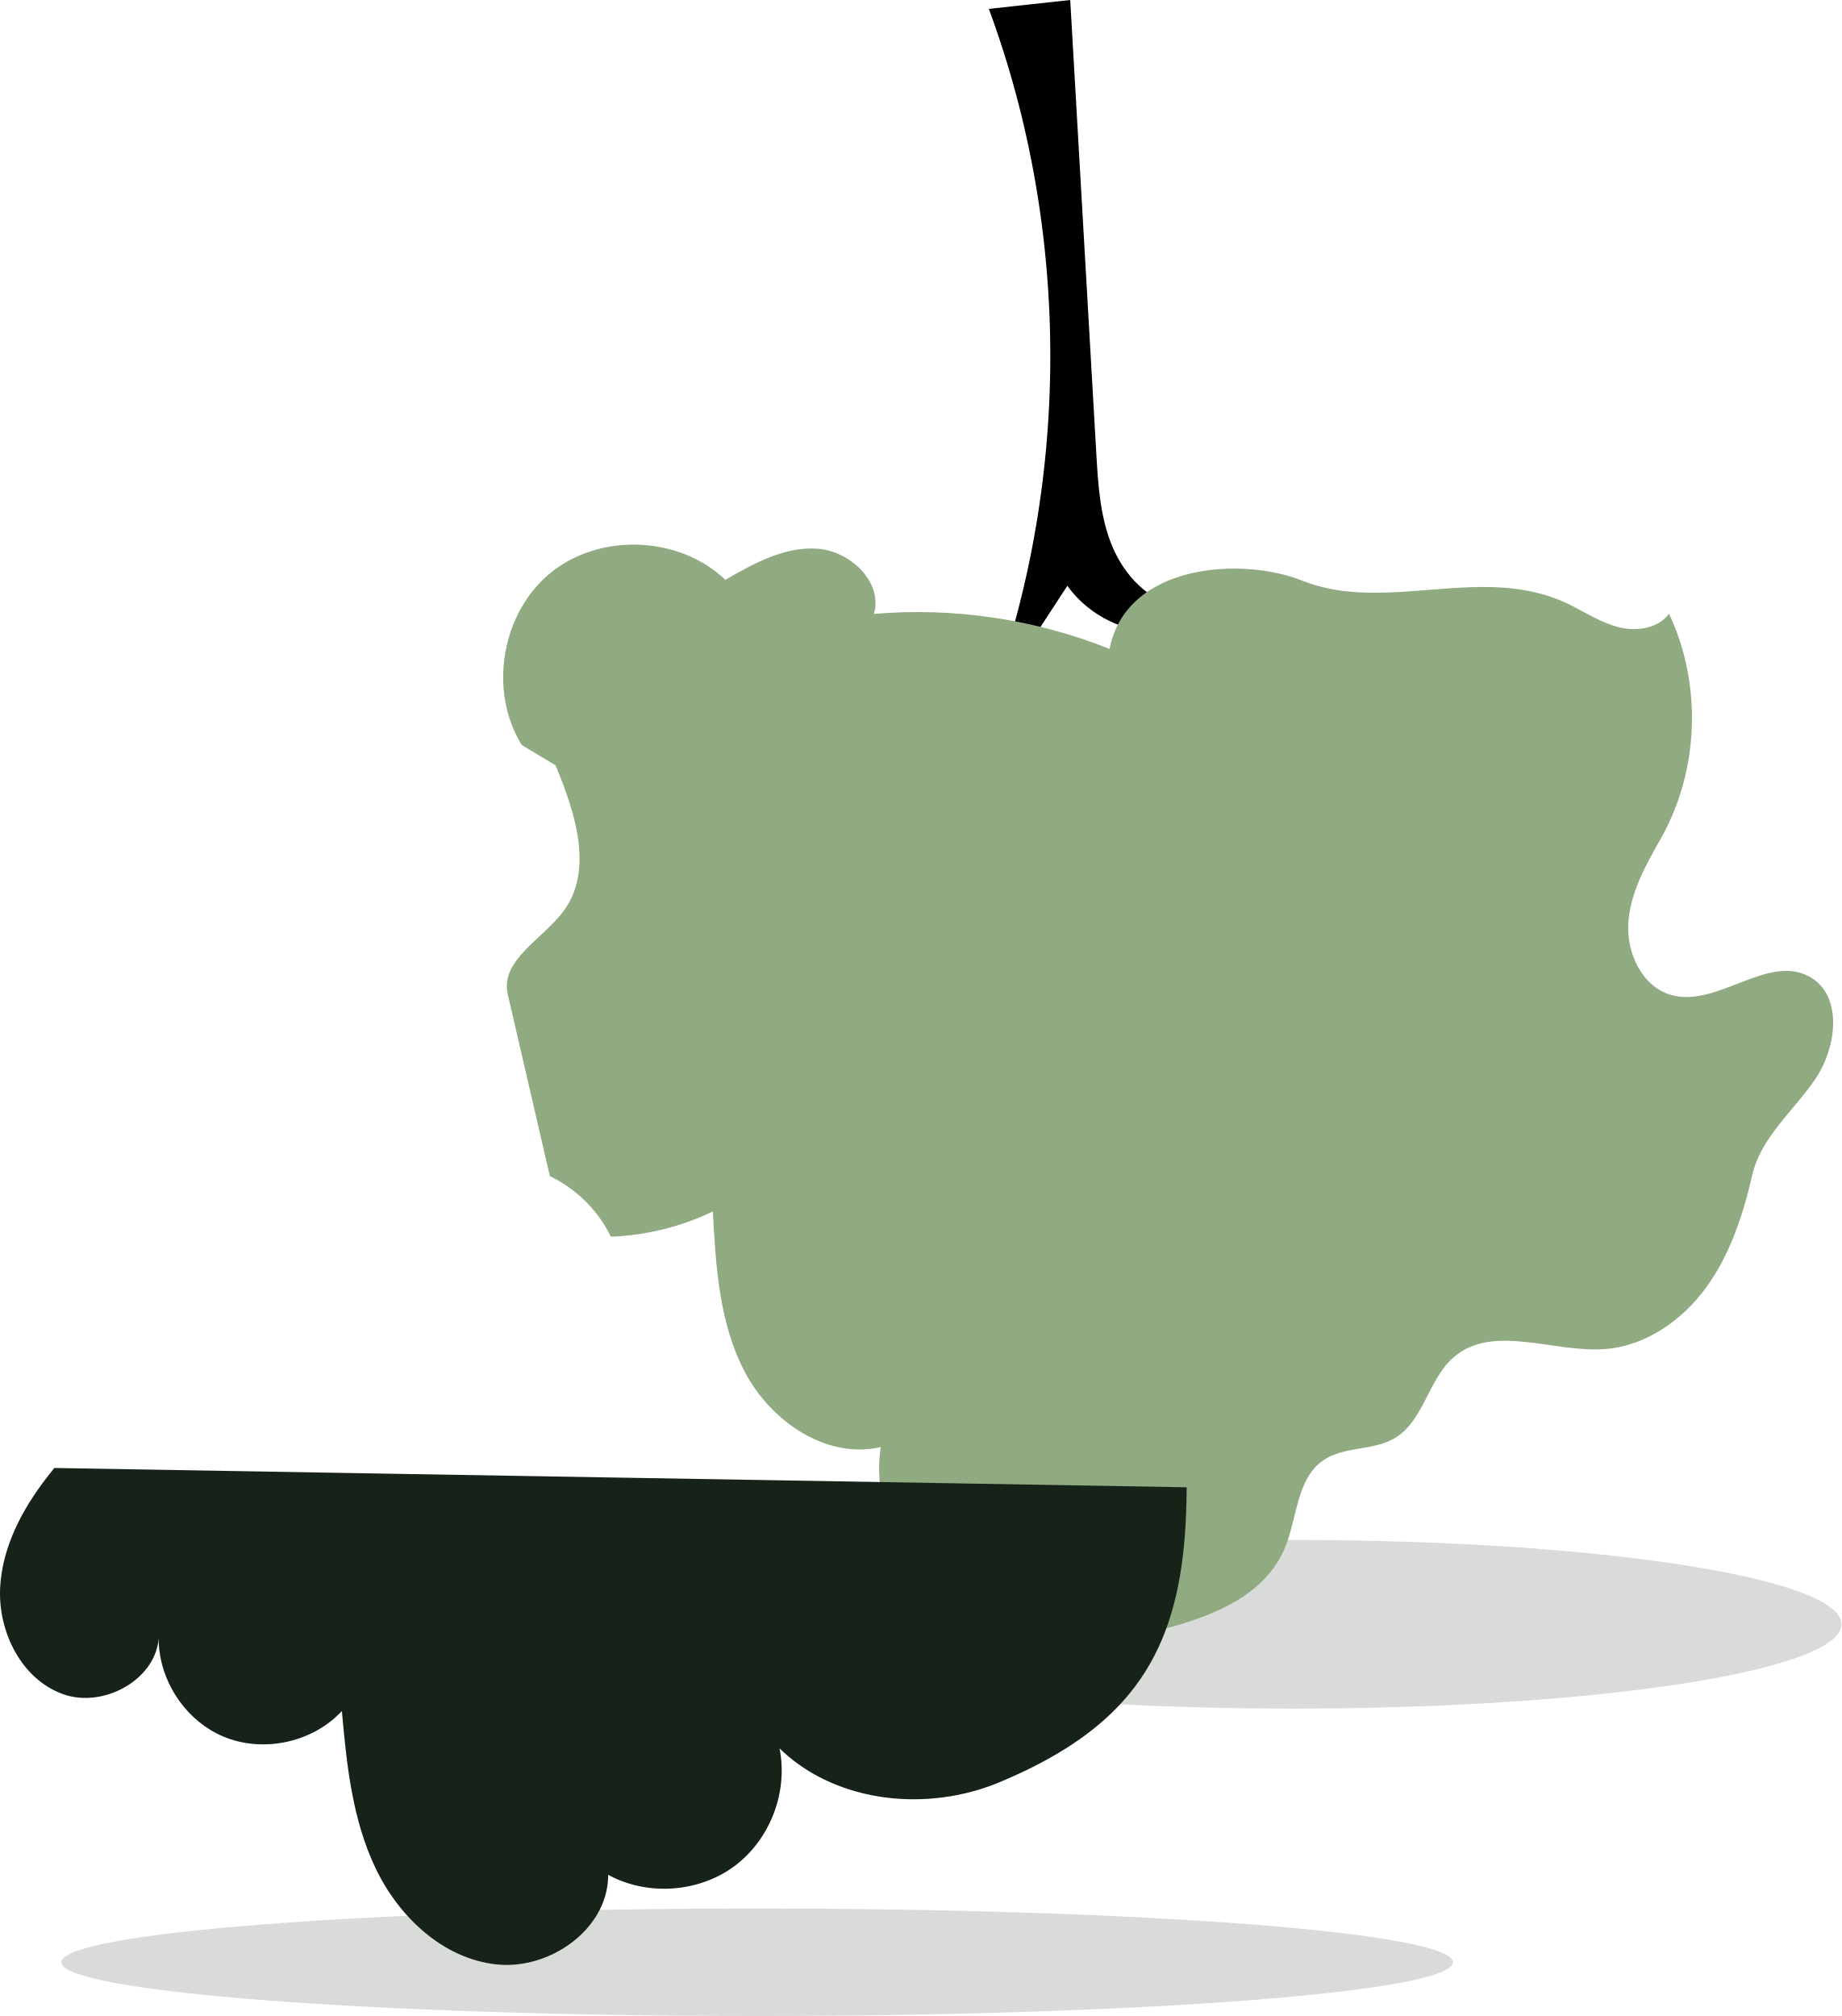
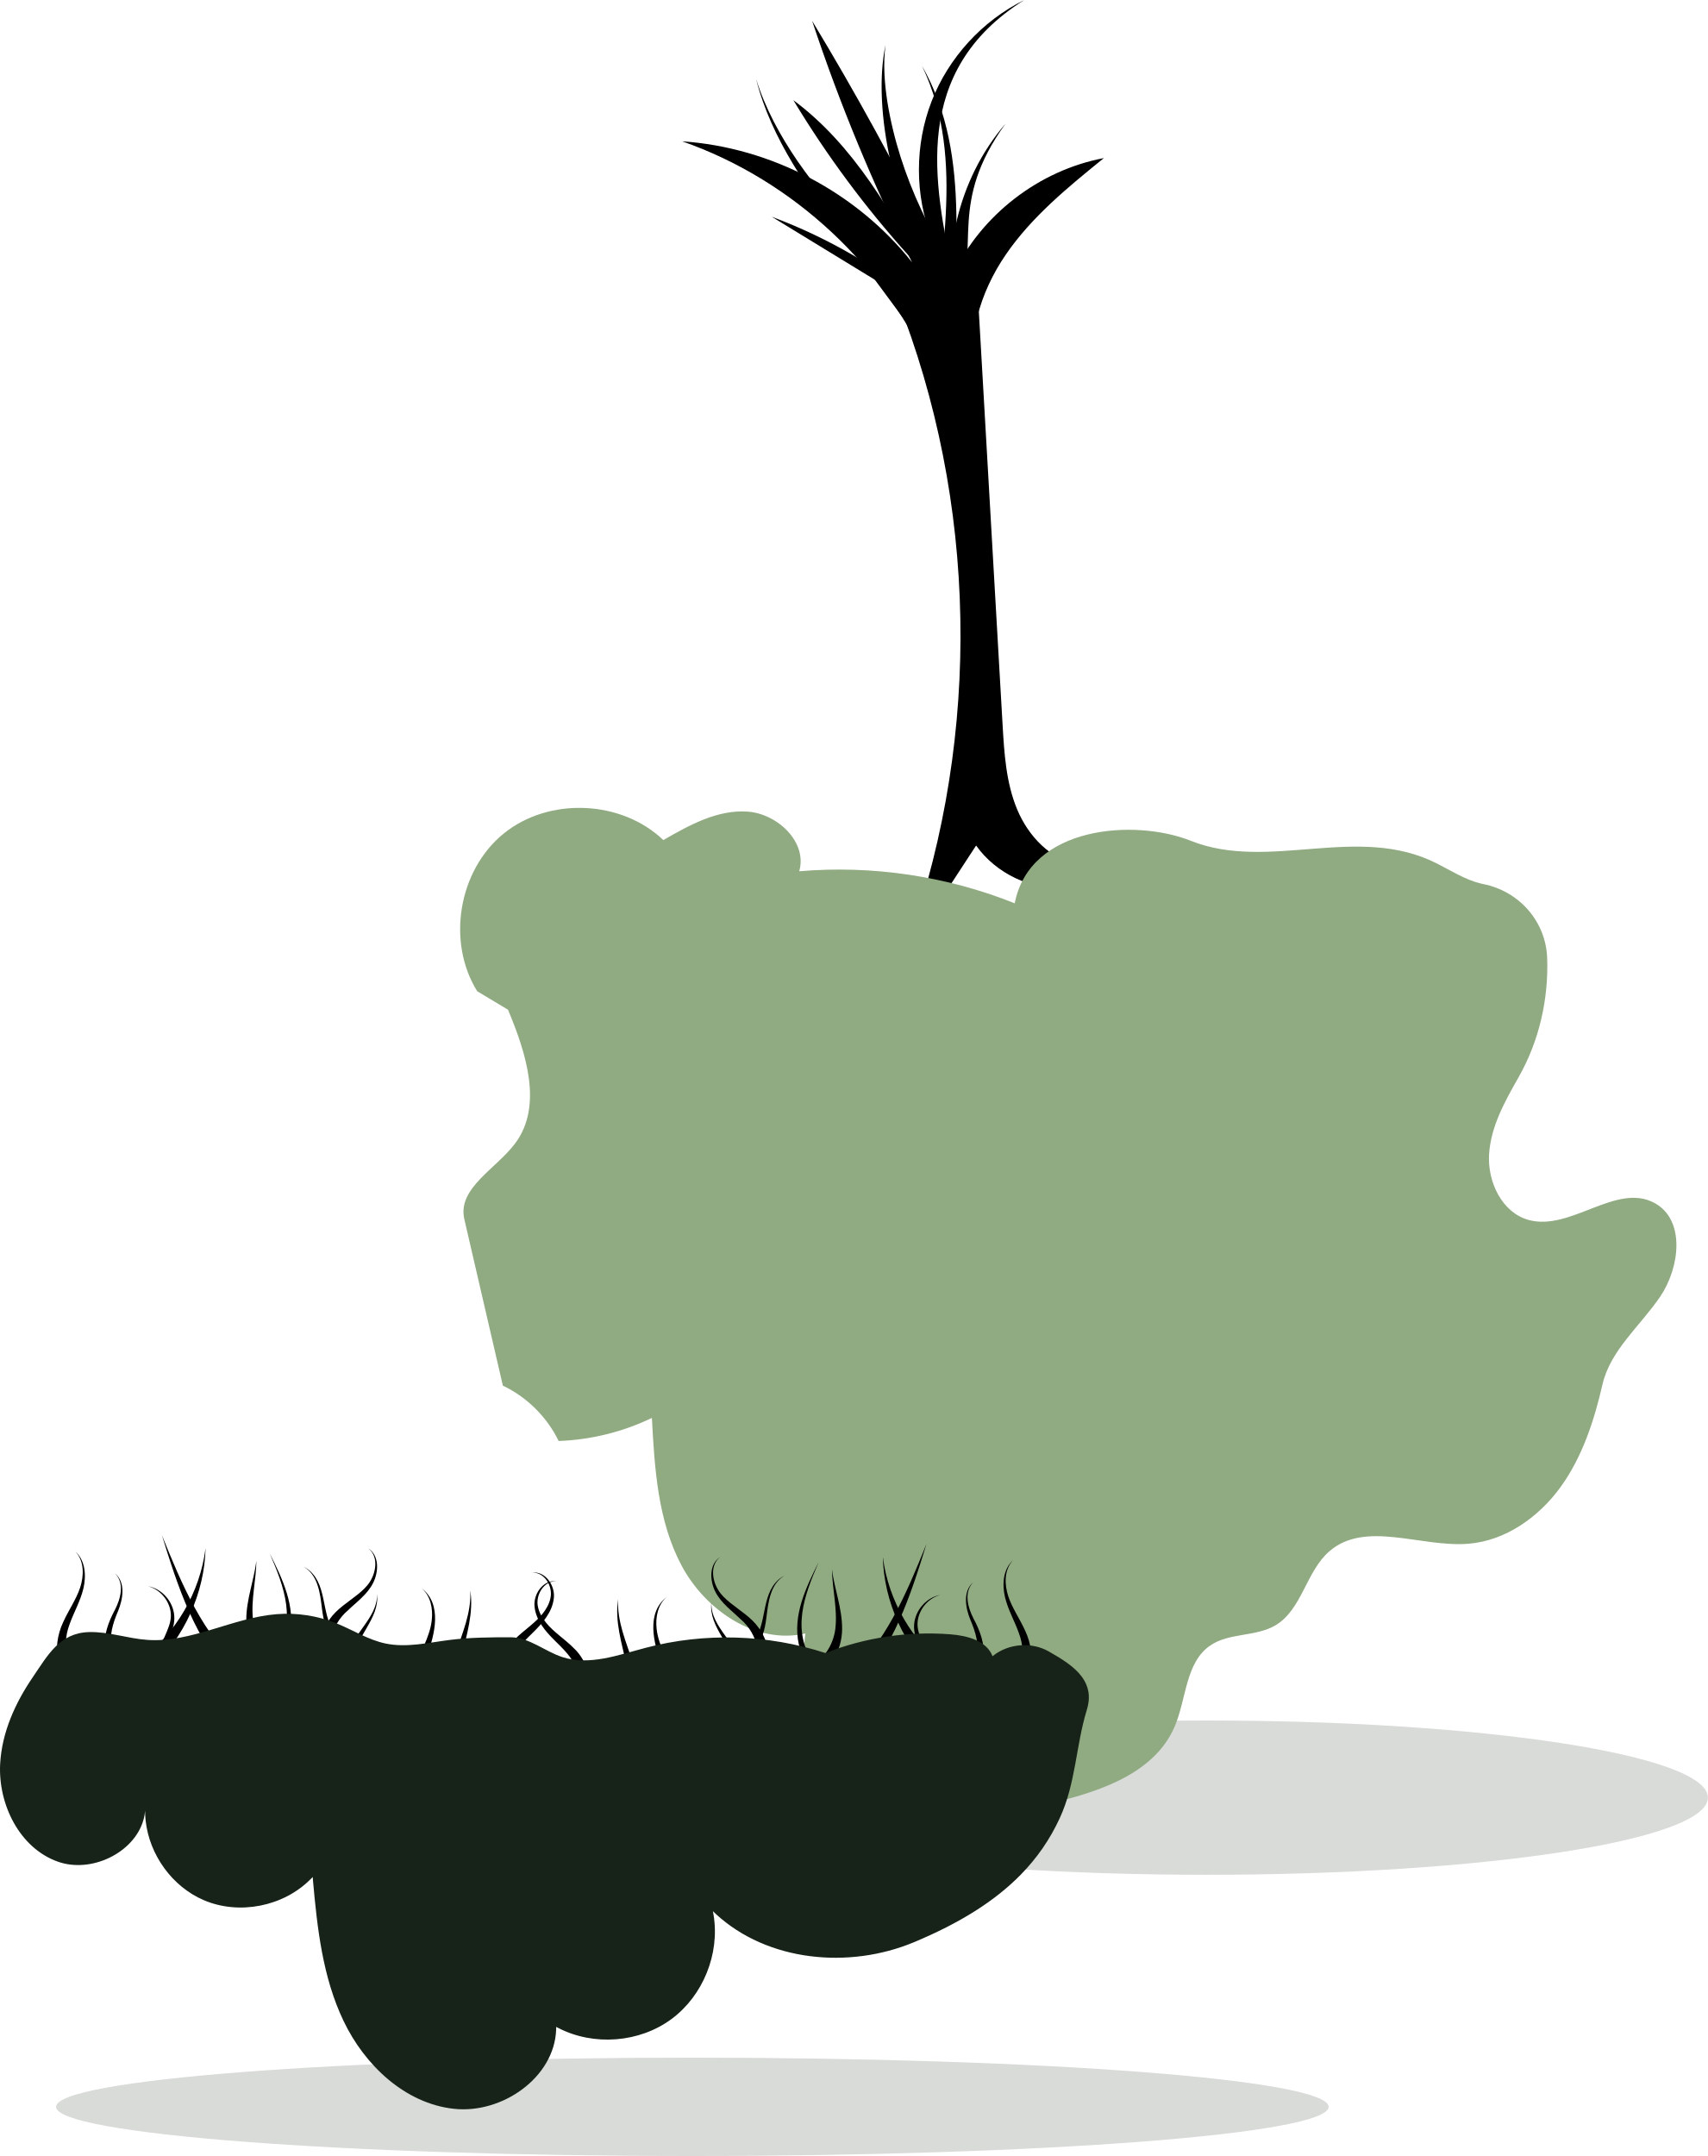
- <svg xmlns="http://www.w3.org/2000/svg" id="Camada_1" data-name="Camada 1" viewBox="0 0 1776.97 1945.6">
+ <svg xmlns="http://www.w3.org/2000/svg" id="Camada_1" data-name="Camada 1" viewBox="0 0 1802.17 2274.47">
  <defs>
    <style>
      .cls-1 {
        fill: #172318;
      }

      .cls-2 {
        fill: #90aa81;
      }

      .cls-3 {
        fill: #3d493a;
        opacity: .2;
      }
    </style>
  </defs>
  <g>
-     <ellipse class="cls-3" cx="1248" cy="1567.56" rx="528.97" ry="81.38" />
-     <path d="M1138.73,585.59c-30.11-5.06-53.72-30.23-65.45-58.42-11.73-28.19-13.63-59.35-15.38-89.83-8.38-145.78-16.77-291.56-25.15-437.34-26.18,2.86-52.36,5.72-78.53,8.57,79.83,215.96,79.04,460.68-2.21,676.11,25.99-39.79,51.99-79.57,77.98-119.36,21.14,29.71,58.27,47.27,94.65,44.76" />
-     <path class="cls-2" d="M1070.76,626.26c15.83-82.13,127.21-89.25,185.63-65.97,82.79,32.98,175.99-18.49,259.77,23.95,15.45,7.83,30.32,17.44,47.19,21.36,16.87,3.91,36.91.65,47.24-13.25,32.23,68.18,29.06,151.96-8.23,217.5-14.45,25.39-29.25,51.93-31.07,81.09-1.82,29.16,13.56,61.62,41.72,69.38,44.32,12.22,92.4-39.81,132.82-17.9,32.76,17.76,26.91,67.95,6,98.79-20.91,30.84-52.51,56.3-60.88,92.61-8.82,38.27-21.23,76.51-44.28,108.32-23.04,31.8-58.13,56.64-97.28,59.77-50.16,4.01-108.46-24.97-146.57,7.89-24.67,21.27-28.88,61.47-56.89,78.12-20.82,12.37-48.92,7.63-68.9,21.33-26.12,17.92-25.03,56.07-37.41,85.23-22.33,52.56-85.96,71.22-141.71,83.61-37.45,8.33-76.96,7.23-113.9-3.17-82.18-10.74-146.62-96.46-134.12-178.38-52.04,12.1-105.54-24.44-130.67-71.58-25.13-47.15-28.5-102.45-31.34-155.8-30.66,14.76-64.4,23.11-98.4,24.34-12.29-25.34-33.41-46.3-58.85-58.38-13.55-58.51-27.1-117.02-40.65-175.53-7.61-32.86,33.75-53.2,53.82-80.3,29.34-39.6,11.29-95.28-7.74-140.75-10.84-6.5-21.67-12.99-32.51-19.49-32.44-52.16-19.79-127.6,27.9-166.32,47.68-38.72,124.12-35.61,168.5,6.84,27.55-15.88,57.26-32.29,88.98-30.02,31.72,2.27,63.29,32.4,54.4,62.93,77.05-6.61,155.61,5.07,227.42,33.79Z" />
+     <ellipse class="cls-3" cx="1273.2" cy="1896.42" rx="528.97" ry="81.38" />
+     <path d="M1138.73,912.25c-30.11-5.06-53.72-30.23-65.45-58.42-11.73-28.19-13.63-59.35-15.38-89.83-8.38-145.78-16.77-291.56-25.15-437.34-26.18,2.86-52.36,5.72-78.53,8.57,79.83,215.96,79.04,460.68-2.21,676.11,25.99-39.79,51.99-79.57,77.98-119.36,21.14,29.71,58.27,47.27,94.65,44.76" />
+     <path class="cls-2" d="M1070.76,952.92c15.83-82.13,127.21-89.25,185.63-65.97,82.79,32.98,175.99-18.49,259.77,23.95,15.45,7.83,30.32,17.44,47.19,21.36.6.14,1.21.27,1.82.39,37.84,7.52,65.97,39.31,67.39,77.86,1.61,43.73-8.54,87.94-30.2,126.01-14.45,25.39-29.25,51.93-31.07,81.09-1.82,29.16,13.56,61.62,41.72,69.38,44.32,12.22,92.4-39.81,132.82-17.9,32.76,17.76,26.91,67.95,6,98.79-20.91,30.84-52.51,56.3-60.88,92.61-8.82,38.27-21.23,76.51-44.28,108.32-23.04,31.8-58.13,56.64-97.28,59.77-50.16,4.01-108.46-24.97-146.57,7.89-24.67,21.27-28.88,61.47-56.89,78.12-20.82,12.37-48.92,7.63-68.9,21.33-26.12,17.92-25.03,56.07-37.41,85.23-22.33,52.56-85.96,71.22-141.71,83.61-37.45,8.33-76.96,7.23-113.9-3.17-82.18-10.74-146.62-96.46-134.12-178.38-52.04,12.1-105.54-24.44-130.67-71.58-25.13-47.15-28.5-102.45-31.34-155.8-30.66,14.76-64.4,23.11-98.4,24.34-12.29-25.34-33.41-46.3-58.85-58.38-13.55-58.51-27.1-117.02-40.65-175.53-7.61-32.86,33.75-53.2,53.82-80.3,29.34-39.6,11.29-95.28-7.74-140.75l-32.51-19.49c-32.44-52.16-19.79-127.6,27.9-166.32,47.68-38.72,124.12-35.61,168.5,6.84,27.55-15.88,57.26-32.29,88.98-30.02,31.72,2.27,63.29,32.4,54.4,62.93,77.05-6.61,155.61,5.07,227.42,33.79Z" />
+     <g>
+       <path d="M984.4,396.23c-48.82-114.23-147.28-206.2-264.56-247.14,93.85,6.34,184.17,53.87,242.55,127.63-41.21-82.21-76.47-167.4-105.41-254.68,45.2,74.75,87.3,151.37,126.14,229.61-17.93-46.03-17.95-98.78-.07-144.83,17.88-46.05,53.5-84.95,97.8-106.82-120.01,75.29-95.17,193.49-75.28,289.67,29.79-62.9,90.84-110.02,159.24-122.9-37.69,30.55-75.93,61.69-103.39,101.68-27.46,40-43.13,90.83-30.56,137.69,2.42,9.04,5.88,18.02,5.68,27.37-.21,9.35-5.35,19.47-14.41,21.79-9.68,2.48-19.62-5.15-23.3-14.44-3.67-9.29-2.69-19.68-1.64-29.61" />
+       <path d="M980.72,326.17c-49.26-41.81-105.85-74.97-166.4-97.51,46.69,28.52,93.38,57.03,140.08,85.55" />
+       <path d="M1010.47,348.06c-19.51-74.92-.01-158.89,50.52-217.54-60.44,83.75-26.76,128.5-49.52,189.97" />
+       <path d="M979.8,295.14c-38.33-69.89-78.59-142.02-142.64-189.46,35.08,58.13,75.7,112.91,121.13,163.37" />
+       <path d="M983.08,285.04c-36.55-62.13-63.41-166.62-48.7-237.63-2.57,20.13-1.06,40.38,2,60.19,6.38,39.48,19.03,78,35.91,114.09,8.47,17.91,18.12,35.31,29.49,50.69l-18.7,12.66h0Z" />
+       <path d="M982.98,387.87c5.18-105.77,38.06-218.05-10.06-318.34,55.15,96.38,30.64,213.85,32.64,318.8,0,0-22.58-.46-22.58-.46h0Z" />
+       <path d="M1008.15,409.98l-115.91-156.63c-38.36-51.89-78.37-106.25-94.36-169.83,9.72,31.05,25.43,59.68,43.6,86.33,36.95,53.76,142.11,173.79,184.43,226.18,0,0-17.76,13.95-17.76,13.95h0Z" />
+     </g>
+   </g>
+   <ellipse class="cls-3" cx="730.58" cy="2222.6" rx="671.41" ry="51.87" />
+   <g>
+     <path d="M149.28,1750.06c36.26-27.02,61.75-70.02,67.65-116.88-1.16,47.21-22.26,94.57-58.53,127.86-7.49,6.49-16.89-4.78-9.12-10.98h0Z" />
+     <path d="M298.62,1762.07c-24.94-3.15-38.71-29.99-38.74-52.73-.06-11.02,2.02-21.59,4.35-31.88,2.34-10.3,4.99-20.44,6.33-30.9-.27,20.68-5.98,41.85-3.56,62.35,1.94,17.33,14.3,38.66,32.75,38.92,10.27.35,9.1,15.48-1.14,14.23h0Z" />
+     <path d="M246.46,1771.84c-40.76-41.43-58.88-98.3-75.63-152.32,10.59,26.17,21.35,52.37,34.85,76.91,13.44,24.48,29.86,47.32,50.54,64.99,7.27,6.6-2.65,17.26-9.76,10.42h0Z" />
+     <path d="M342.01,1769.98c-9.11-19.79-6.86-43.99,5.71-61.64,7.97-11.31,19.74-18.17,30.04-26.5,4.92-4.04,9.67-8.29,12.84-13.62,6.4-10.32,8.77-26.24-1.93-34.76,11.89,7.88,10.83,24.96,5.06,36.46-6.05,12.11-17.5,20.12-26.83,29.15-18.4,15.59-24.37,43.42-12.2,64.37,4.64,8.65-8.3,15.39-12.69,6.53h0Z" />
+     <path d="M466.44,1766.73c-22.84-6.32-63.68-17.44-86.09-23.63-27.98-6.02-37.16-18.01-40.58-45.87-1.08-8.51-1.95-16.83-4.65-24.82-2.55-7.89-7.23-15.55-14.89-19.56,3.9,1.71,7.34,4.46,10.08,7.78,16.36,19.26,7.9,51.73,28.99,67.45,9.9,6.23,24.07,6.94,35.4,9.72,15.99,3.21,58.54,11.74,75.03,15.05,9.43,2.16,6.23,16.19-3.29,13.89h0Z" />
+     <path d="M479.52,1816.96c-11.63-23.22-6.44-49.17,1.07-72.09,7.22-21.95,16.87-43.39,15.66-66.92,1.84,11.48.86,23.34-1.2,34.83-3.98,22.38-12.14,44.66-11.39,67.33.29,10.91,2.79,21.44,8.28,29.83,5.2,8.55-7.73,15.92-12.42,7.03h0Z" />
+     <path d="M530.14,1790.15c-8.84-21.03-2.98-45.95,13.27-60.99,9.49-9.47,20.72-16.35,29-26.62,3.97-4.9,7.15-10.46,8.41-16.59,2.86-11.95-6-27.7-19.59-26.99,14.38-1.89,25.02,14.21,23.11,27.53-1.64,13.95-11.39,25.28-20.89,34.69-9.43,9.31-18.98,18.31-22.65,29.45-3.9,11.07-2.91,23.68,2.28,33.52,4.35,8.86-8.95,15.1-12.95,6h0Z" />
+     <path d="M454.87,1818.97c-20.64-10.12-24.36-37.11-17.86-56.91,5.31-18.03,16.56-34.27,18.59-52.82,1.37-12.02-1.09-25.53-10.71-33.75,22.14,17.03,13.83,48.78,5.69,71.12-3.84,11.8-7.35,23.63-5.81,34.77,1.31,10.24,5.92,20.81,15.87,24.54,9.04,3.82,3.19,17.17-5.77,13.06h0Z" />
+     <path d="M388.22,1825.89c-12.88-22.36-27.05-47.87-22.52-74.95,2.16-13.34,10.27-24.37,17.83-34.91,7.28-10.19,14.78-21.21,14.31-34.28,3.05,25.98-23.74,45.5-25.07,70.15-1.69,24.82,13.57,46.54,27.41,66.21,5.5,8.14-6.7,16.16-11.97,7.78h0Z" />
+     <path d="M316.23,1852.91c-28.59-30.12-53.22-66.98-26.46-107.14,23.98-34.84,10.14-71.78-5.19-106.99,13.34,26.5,27.64,55.97,21.06,86.48-7.83,29.58-27.6,41.3-13.13,74.97,7.36,16.85,20.84,29.88,34,42.79,6.72,6.91-3.54,16.94-10.29,9.89h0Z" />
+     <path d="M235.71,1802.84c-14.03-3.82-29.09-7.82-42.36-16.48-13.21-8.66-23.87-22.84-24.53-39.12-.96-15.19,11.21-27.84,11.5-42.43.22-13.77-9.94-27.77-24.18-31.4,14.48,2.46,26.65,15.81,27.75,31.29.61,7.85-2.13,15.28-4.44,22.09-9.22,21.13.32,39.86,19.45,50.41,11.87,6.45,25.72,9.1,39.98,11.72,9.56,2.03,6.42,16.21-3.16,13.92h0Z" />
+     <path d="M172.14,1797.52c-31.42-.59-59.43-26.39-61.42-57.41-1.72-14.68,3.74-29.19,10.46-41.66,6.04-11.79,10.62-27.85.23-38.59,11.54,9.88,8.22,27.62,3.05,40-5.4,12.7-9.36,25.71-6.66,39.35,3.84,25.98,28.62,45.7,54.22,44.03,9.87-.22,10.04,14.31.12,14.27h0Z" />
+     <path d="M80.88,1793.14c-20.99-21.38-26.96-54.98-14.24-81.8,5.78-12.84,13.76-23.93,17.94-36.55,4.05-12.42,4.51-27.7-4.96-37.92,10.58,9.57,11.49,25.69,8.4,38.87-3.29,13.71-10.46,25.79-14.76,38.25-9.02,23.63-1.68,52.6,17.38,68.74,7.27,6.59-2.66,17.27-9.76,10.41h0Z" />
  </g>
  <g>
-     <ellipse class="cls-3" cx="730.58" cy="1893.73" rx="671.41" ry="51.87" />
-     <path class="cls-1" d="M1145.1,1438.15l.03-.62c0-.74,0-1.44-.01-2.18l-13.3-.24-766.12-13.04-29.7-.5-283.63-4.85c-2.48,3.04-4.92,6.19-7.33,9.34-23.95,31.05-42.8,66.98-44.9,105.87-2.25,42.81,20.64,89.02,61.1,103.22,35.18,12.31,79.62-9.25,89.86-43.29,1.02-3.45,1.73-7.04,1.98-10.72-.01,3.58.17,7.17.59,10.73v.04c3.99,35.95,27.94,69.48,61.35,83.78,37.34,15.96,83.96,6.71,112.55-22.03.57-.48,1.1-1,1.59-1.56.25-.26.53-.52.78-.82.02.35.08.74.1,1.09.04.74.13,1.45.17,2.19v.04c4.5,50.72,10.25,102.35,32.17,148.28,22.35,46.93,65.04,87.41,116.72,92.92,50.72,5.46,105.91-32.96,107.74-83.58.02-.43.04-.85.02-1.28.02-.5.05-1.05.03-1.55.46.25.91.47,1.37.69.38.25.76.42,1.14.6,37.31,19.11,85.39,15.37,119.13-9.58,33.34-24.66,51.09-68.69,44.45-109.58-.18-1.18-.4-2.31-.61-3.49-.07-.24-.09-.51-.16-.75.19.16.37.37.56.53.82.82,1.68,1.6,2.53,2.38v.04c54.45,50.19,140.29,58.46,208.91,29.89,49.01-20.42,85.67-43.64,112.68-71.13,17.57-17.89,31.07-37.61,41.2-59.54,19.31-41.58,26.58-91.12,26.99-151.3Z" />
+     <path d="M999.21,1759.22c-36.26-27.02-61.75-70.02-67.65-116.88,1.16,47.21,22.26,94.57,58.53,127.86,7.49,6.49,16.89-4.78,9.12-10.98h0Z" />
+     <path d="M849.86,1771.23c24.94-3.15,38.71-29.99,38.74-52.73.06-11.02-2.02-21.59-4.35-31.88-2.34-10.3-4.99-20.44-6.33-30.9.27,20.68,5.98,41.85,3.56,62.35-1.94,17.33-14.3,38.66-32.75,38.92-10.27.35-9.1,15.48,1.14,14.23h0Z" />
+     <path d="M902.03,1781.01c40.76-41.43,58.88-98.3,75.63-152.32-10.59,26.17-21.35,52.37-34.85,76.91-13.44,24.48-29.86,47.32-50.54,64.99-7.27,6.6,2.65,17.26,9.76,10.42h0Z" />
+     <path d="M806.48,1779.15c9.11-19.79,6.86-43.99-5.71-61.64-7.97-11.31-19.74-18.17-30.04-26.5-4.92-4.04-9.67-8.29-12.84-13.62-6.4-10.32-8.77-26.24,1.93-34.76-11.89,7.88-10.83,24.96-5.06,36.46,6.05,12.11,17.5,20.12,26.83,29.15,18.4,15.59,24.37,43.42,12.2,64.37-4.64,8.65,8.3,15.39,12.69,6.53h0Z" />
+     <path d="M682.05,1775.9c22.84-6.32,63.68-17.44,86.09-23.63,27.98-6.02,37.16-18.01,40.58-45.87,1.08-8.51,1.95-16.83,4.65-24.82,2.55-7.89,7.23-15.55,14.89-19.56-3.9,1.71-7.34,4.46-10.08,7.78-16.36,19.26-7.9,51.73-28.99,67.45-9.9,6.23-24.07,6.94-35.4,9.72-15.99,3.21-58.54,11.74-75.03,15.05-9.43,2.16-6.23,16.19,3.29,13.89h0Z" />
+     <path d="M668.97,1826.13c11.63-23.22,6.44-49.17-1.07-72.09-7.22-21.95-16.87-43.39-15.66-66.92-1.84,11.48-.86,23.34,1.2,34.83,3.98,22.38,12.14,44.66,11.39,67.33-.29,10.91-2.79,21.44-8.28,29.83-5.2,8.55,7.73,15.92,12.42,7.03h0Z" />
+     <path d="M618.35,1799.31c8.84-21.03,2.98-45.95-13.27-60.99-9.49-9.47-20.72-16.35-29-26.62-3.97-4.9-7.15-10.46-8.41-16.59-2.86-11.95,6-27.7,19.59-26.99-14.38-1.89-25.02,14.21-23.11,27.53,1.64,13.95,11.39,25.28,20.89,34.69,9.43,9.31,18.98,18.31,22.65,29.45,3.9,11.07,2.91,23.68-2.28,33.52-4.35,8.86,8.95,15.1,12.95,6h0Z" />
+     <path d="M693.61,1828.14c20.64-10.12,24.36-37.11,17.86-56.91-5.31-18.03-16.56-34.27-18.59-52.82-1.37-12.02,1.09-25.53,10.71-33.75-22.14,17.03-13.83,48.78-5.69,71.12,3.84,11.8,7.35,23.63,5.81,34.77-1.31,10.24-5.92,20.81-15.87,24.54-9.04,3.82-3.19,17.17,5.77,13.06h0Z" />
+     <path d="M760.27,1835.06c12.88-22.36,27.05-47.87,22.52-74.95-2.16-13.34-10.27-24.37-17.83-34.91-7.28-10.19-14.78-21.21-14.31-34.28-3.05,25.98,23.74,45.5,25.07,70.15,1.69,24.82-13.57,46.54-27.41,66.21-5.5,8.14,6.7,16.16,11.97,7.78h0Z" />
+     <path d="M832.26,1862.07c28.59-30.12,53.22-66.98,26.46-107.14-23.98-34.84-10.14-71.78,5.19-106.99-13.34,26.5-27.64,55.97-21.06,86.48,7.83,29.58,27.6,41.3,13.13,74.97-7.36,16.85-20.84,29.88-34,42.79-6.72,6.91,3.54,16.94,10.29,9.89h0Z" />
+     <path d="M912.77,1812c14.03-3.82,29.09-7.82,42.36-16.48,13.21-8.66,23.87-22.84,24.53-39.12.96-15.19-11.21-27.84-11.5-42.43-.22-13.77,9.94-27.77,24.18-31.4-14.48,2.46-26.65,15.81-27.75,31.29-.61,7.85,2.13,15.28,4.44,22.09,9.22,21.13-.32,39.86-19.45,50.41-11.87,6.45-25.72,9.1-39.98,11.72-9.56,2.03-6.42,16.21,3.16,13.92h0Z" />
+     <path d="M976.35,1806.68c31.42-.59,59.43-26.39,61.42-57.41,1.72-14.68-3.74-29.19-10.46-41.66-6.04-11.79-10.62-27.85-.23-38.59-11.54,9.88-8.22,27.62-3.05,40,5.4,12.7,9.36,25.71,6.66,39.35-3.84,25.98-28.62,45.7-54.22,44.03-9.87-.22-10.04,14.31-.12,14.27h0Z" />
+     <path d="M1067.61,1802.31c20.99-21.38,26.96-54.98,14.24-81.8-5.78-12.84-13.76-23.93-17.94-36.55-4.05-12.42-4.51-27.7,4.96-37.92-10.58,9.57-11.49,25.69-8.4,38.87,3.29,13.71,10.46,25.79,14.76,38.25,9.02,23.63,1.68,52.6-17.38,68.74-7.27,6.59,2.66,17.27,9.76,10.41h0Z" />
  </g>
+   <path class="cls-1" d="M1141.84,1769.26c-7.92-10.97-21.46-19.29-35.34-27.15-18.31-10.37-42.91-8.24-59.17,5.12-6.31-16.47-26.8-21.73-44.39-23.1-44.72-3.49-90.21,3.32-131.94,19.75-60.91-19.86-127.54-21.81-189.51-5.57-29,7.6-59.5,19.12-88.02,9.85-18.73-6.09-35.03-20.86-54.73-20.91-21.44-.05-42.94.15-64.21,2.81-22.53,2.83-45.42,8.41-67.65,3.77-18.48-3.86-34.75-14.46-52.28-21.46-19.8-7.9-41.42-11.18-62.67-9.5-46.41,3.66-89.91,30.34-136.35,27.15-20.74-1.43-40.93-8.83-61.71-8.25-31.11.87-43.64,24.71-59.16,47.4-18.58,27.16-32.76,58.4-34.55,91.65-2.25,42.81,20.64,89.02,61.1,103.22,35.18,12.31,79.62-9.25,89.86-43.29,1.02-3.45,1.73-7.04,1.98-10.72-.01,3.58.17,7.17.59,10.73v.04c3.99,35.95,27.94,69.48,61.35,83.78,37.34,15.96,83.96,6.71,112.55-22.03.57-.48,1.1-1,1.59-1.56.25-.26.53-.52.78-.82.02.35.08.74.1,1.09.04.74.13,1.45.17,2.19v.04c4.5,50.72,10.25,102.35,32.17,148.28,22.35,46.93,65.04,87.41,116.72,92.92,50.72,5.46,105.91-32.96,107.74-83.58.02-.43.04-.85.02-1.28.02-.5.05-1.05.03-1.55.46.25.91.47,1.37.69.38.25.76.42,1.14.6,37.31,19.11,85.39,15.37,119.13-9.58,33.34-24.66,51.09-68.69,44.45-109.58-.18-1.18-.4-2.31-.61-3.49-.07-.24-.09-.51-.16-.75.19.16.37.37.56.53.82.82,1.68,1.6,2.53,2.38v.04c54.45,50.19,140.29,58.46,208.91,29.89,49.01-20.42,85.67-43.64,112.68-71.13,17.57-17.89,31.07-37.61,41.2-59.54,17.23-37.12,17.06-76.65,28.7-114.49,4.39-14.26,1.69-25.35-4.97-34.57Z" />
</svg>
